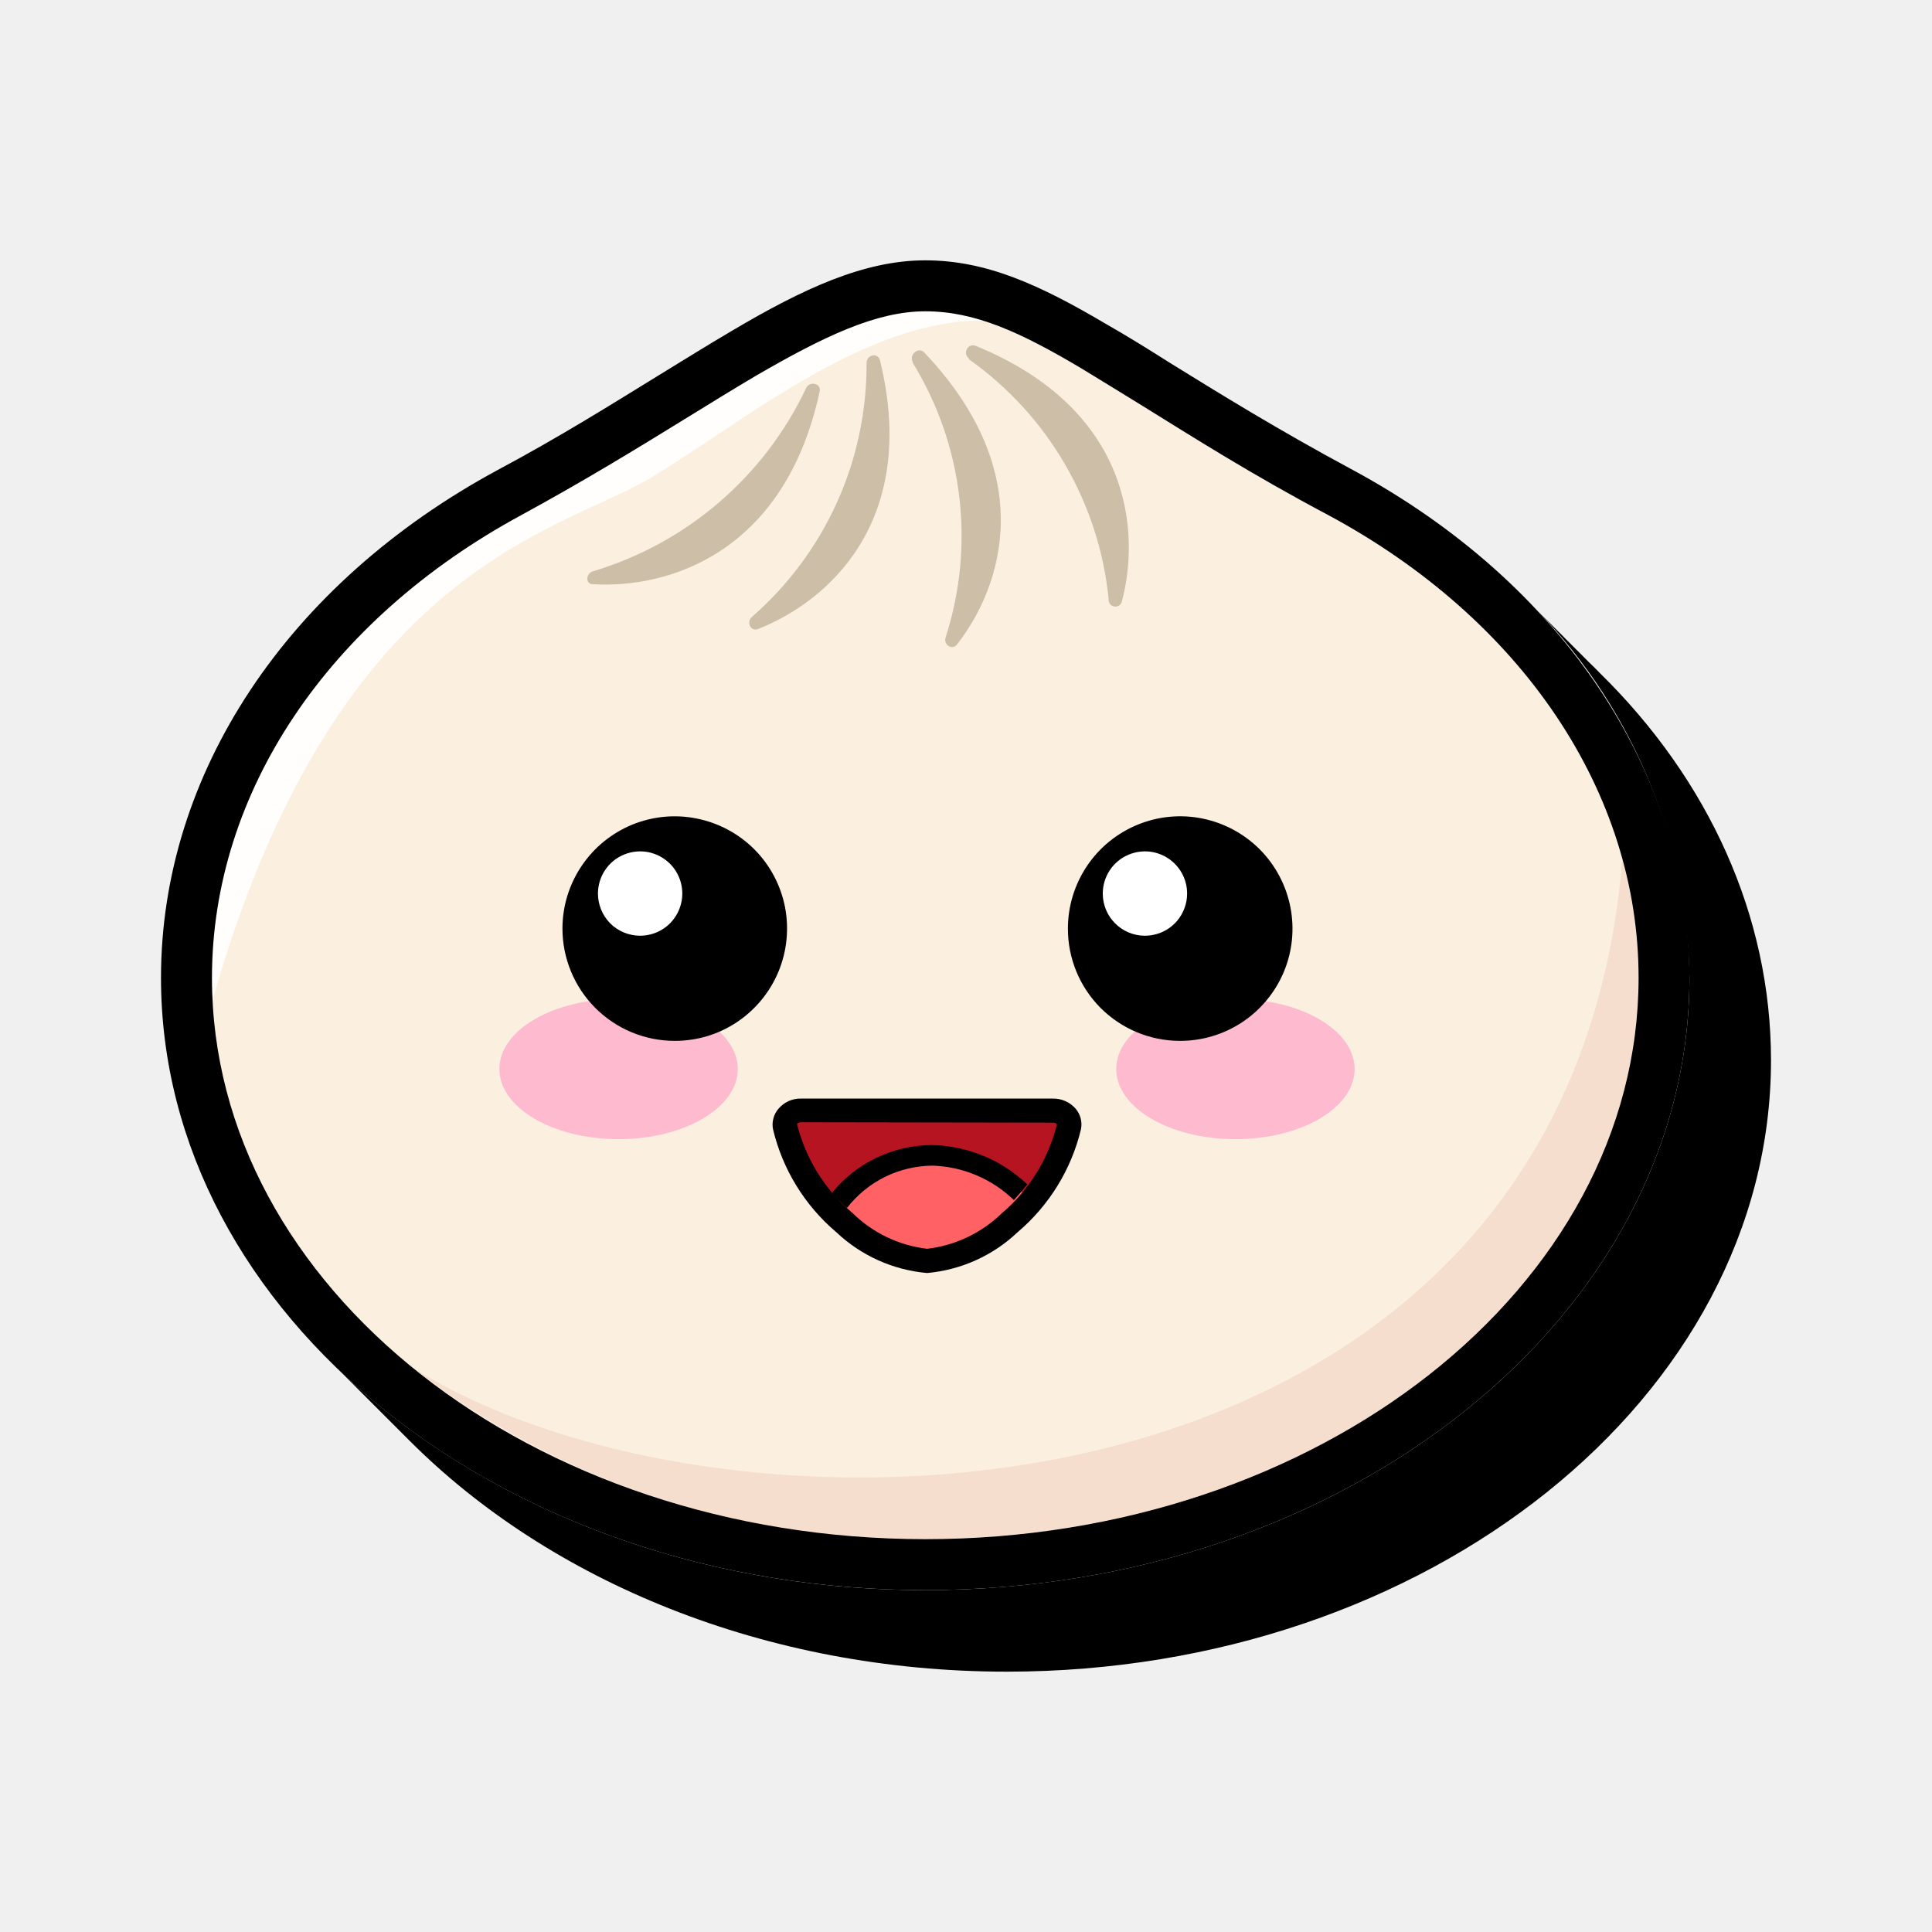
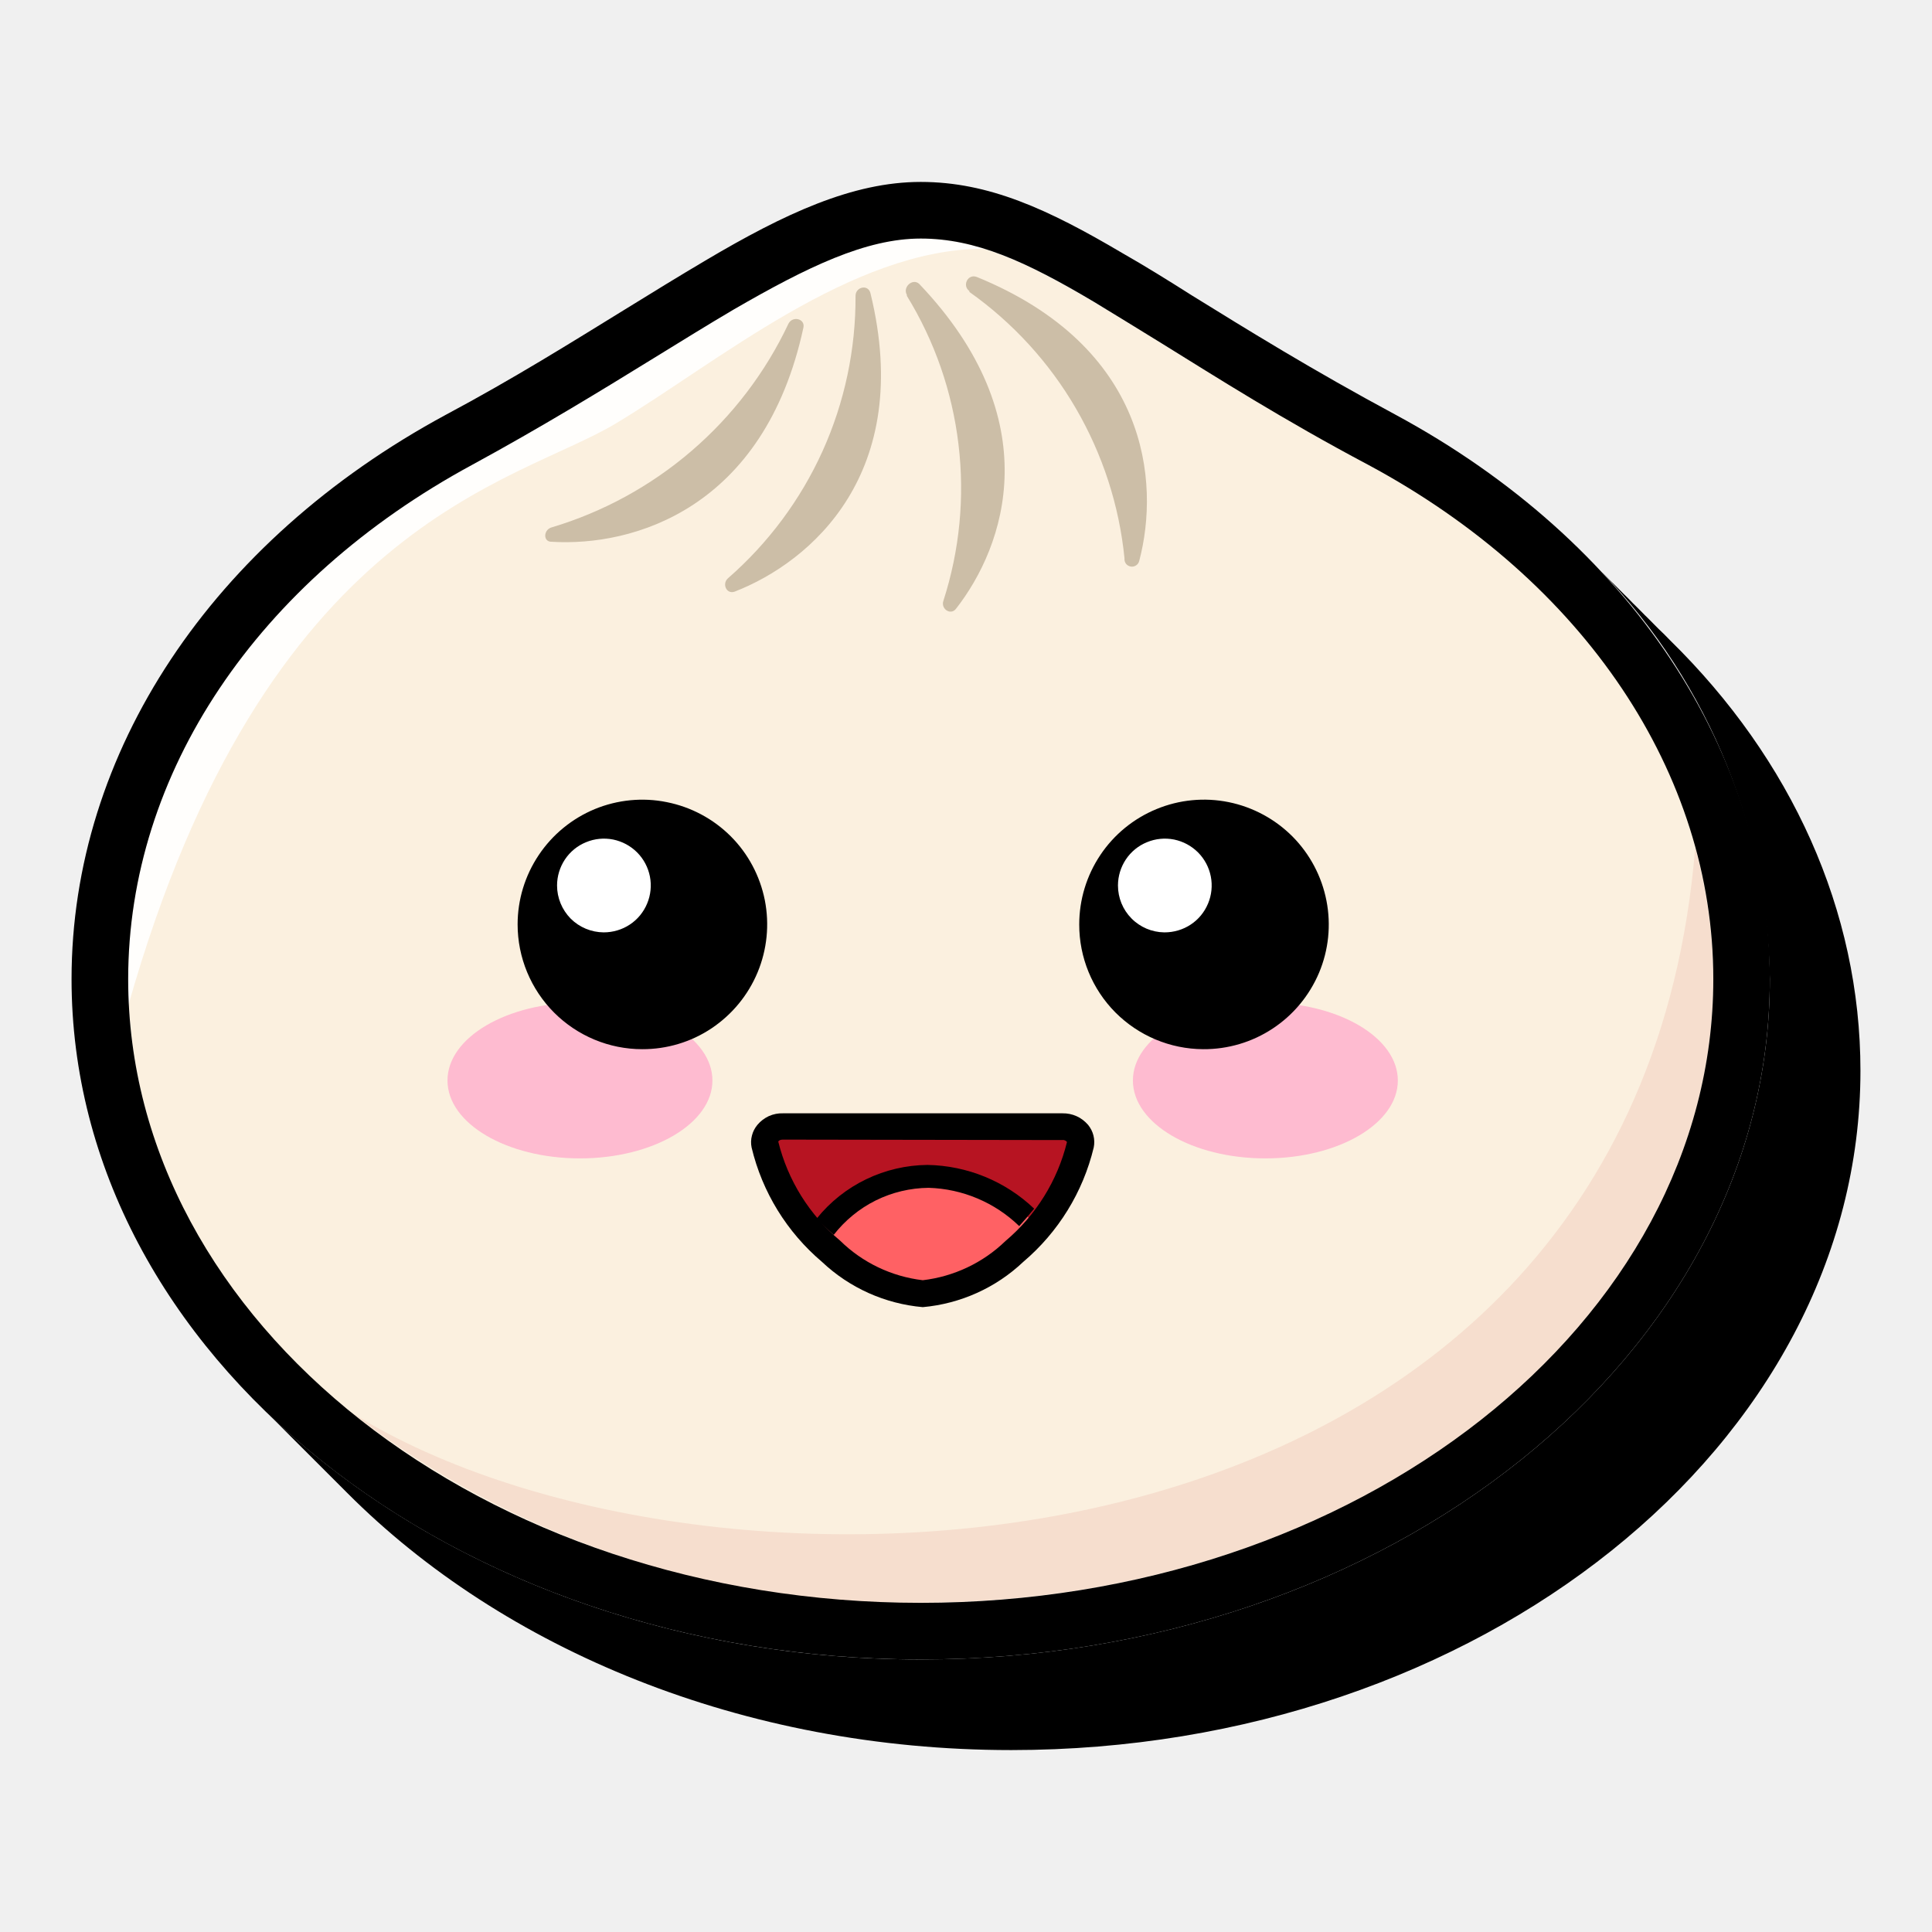
- <svg xmlns="http://www.w3.org/2000/svg" width="24" height="24" viewBox="0 0 24 24" fill="none">
+ <svg xmlns="http://www.w3.org/2000/svg" width="24" height="24" viewBox="1.2 1.2 21.6 21.6" fill="none">
  <path d="M19.871 8.358C19.83 8.315 19.787 8.272 19.744 8.232C19.701 8.191 19.661 8.146 19.618 8.105C19.575 8.065 19.534 8.019 19.491 7.978C19.448 7.938 19.408 7.892 19.365 7.852C19.322 7.811 19.281 7.766 19.238 7.725C19.195 7.685 19.154 7.639 19.111 7.599C19.068 7.558 19.028 7.513 18.985 7.472C20.241 8.706 20.96 10.385 20.987 12.146C20.987 16.34 16.729 19.753 11.494 19.753C8.562 19.753 5.939 18.682 4.195 17.004L4.322 17.13L4.448 17.257L4.575 17.384L4.701 17.51L4.828 17.637L4.954 17.763L5.081 17.89C6.823 19.639 9.504 20.766 12.506 20.766C17.742 20.766 22 17.353 22 13.171C22 11.383 21.23 9.69 19.871 8.358Z" fill="black" />
  <path d="M20.355 12.146C20.355 15.996 16.387 19.118 11.494 19.118C6.6 19.118 2.633 15.996 2.633 12.146C2.633 9.758 4.152 7.649 6.486 6.399C8.82 5.148 10.274 3.867 11.494 3.867C12.714 3.867 13.757 4.913 16.501 6.399C18.835 7.649 20.355 9.758 20.355 12.146Z" fill="#FBF0DF" />
  <path d="M20.355 12.146C20.353 11.651 20.285 11.159 20.152 10.682C19.461 19.113 9.177 19.518 5.134 16.996C6.952 18.405 9.194 19.153 11.494 19.118C16.38 19.118 20.355 15.991 20.355 12.146Z" fill="#F6DECE" />
  <path d="M8.084 5.935C9.215 5.257 10.719 3.983 12.197 3.981C11.97 3.907 11.733 3.869 11.494 3.867C10.881 3.867 10.228 4.183 9.405 4.659C9.119 4.827 8.823 5.011 8.509 5.204C7.919 5.568 7.243 5.981 6.484 6.394C4.073 7.697 2.633 9.847 2.633 12.146C2.633 12.247 2.633 12.348 2.633 12.447C4.167 7.027 6.954 6.614 8.084 5.935Z" fill="#FFFEFC" />
  <path fill-rule="evenodd" clip-rule="evenodd" d="M10.765 4.508C10.768 5.105 10.643 5.697 10.397 6.242C10.151 6.786 9.79 7.272 9.339 7.665C9.268 7.728 9.324 7.849 9.415 7.814C10.268 7.482 11.42 6.49 10.934 4.487C10.914 4.373 10.765 4.404 10.765 4.508ZM11.339 4.508C11.649 5.013 11.846 5.579 11.916 6.168C11.987 6.757 11.929 7.353 11.747 7.918C11.717 8.006 11.825 8.082 11.886 8.009C12.441 7.3 12.924 5.892 11.476 4.373C11.403 4.308 11.289 4.409 11.339 4.497V4.508ZM12.038 4.464C12.523 4.808 12.929 5.251 13.228 5.765C13.527 6.279 13.713 6.85 13.772 7.442C13.77 7.463 13.775 7.484 13.788 7.502C13.801 7.519 13.82 7.53 13.841 7.534C13.862 7.538 13.884 7.533 13.902 7.521C13.92 7.509 13.932 7.491 13.937 7.47C14.17 6.586 14.038 5.08 12.122 4.297C12.02 4.257 11.954 4.394 12.038 4.454V4.464ZM7.365 7.097C7.942 6.925 8.476 6.633 8.933 6.24C9.389 5.848 9.758 5.364 10.015 4.819C10.061 4.728 10.205 4.763 10.182 4.864C9.744 6.89 8.279 7.313 7.367 7.257C7.271 7.259 7.274 7.125 7.365 7.097Z" fill="#CCBEA7" />
  <path d="M11.494 19.753C6.258 19.753 2 16.34 2 12.146C2 9.614 3.565 7.252 6.185 5.837C6.944 5.432 7.595 5.024 8.175 4.667C8.494 4.47 8.795 4.285 9.086 4.113C9.975 3.586 10.734 3.234 11.494 3.234C12.253 3.234 12.916 3.538 13.747 4.029C14 4.173 14.253 4.33 14.524 4.502C15.155 4.892 15.866 5.333 16.803 5.837C19.423 7.252 20.987 9.611 20.987 12.146C20.987 16.34 16.729 19.753 11.494 19.753ZM11.494 3.867C10.881 3.867 10.228 4.183 9.405 4.659C9.119 4.827 8.823 5.011 8.509 5.204C7.919 5.568 7.243 5.981 6.484 6.394C4.073 7.697 2.633 9.847 2.633 12.146C2.633 15.991 6.608 19.12 11.494 19.12C16.38 19.12 20.355 15.991 20.355 12.146C20.355 9.847 18.914 7.697 16.501 6.399C15.544 5.892 14.797 5.416 14.193 5.042C13.916 4.872 13.663 4.715 13.433 4.576C12.666 4.12 12.106 3.867 11.494 3.867Z" fill="black" />
  <path d="M13.279 13.994C13.165 14.46 12.906 14.877 12.539 15.186C12.264 15.453 11.908 15.62 11.527 15.662C11.134 15.627 10.765 15.459 10.481 15.186C10.118 14.876 9.863 14.458 9.752 13.994C9.748 13.966 9.751 13.938 9.76 13.912C9.769 13.885 9.783 13.861 9.803 13.841C9.823 13.822 9.846 13.807 9.873 13.797C9.899 13.788 9.927 13.785 9.954 13.789H13.079C13.106 13.786 13.134 13.789 13.16 13.798C13.186 13.808 13.209 13.823 13.228 13.843C13.248 13.862 13.262 13.886 13.271 13.912C13.28 13.938 13.282 13.966 13.279 13.994Z" fill="#B71422" />
  <path d="M10.481 15.206C10.765 15.479 11.132 15.649 11.524 15.687C11.915 15.648 12.282 15.479 12.565 15.206C12.655 15.122 12.74 15.031 12.818 14.935C12.662 14.758 12.471 14.615 12.258 14.515C12.045 14.414 11.813 14.358 11.577 14.351C11.325 14.357 11.078 14.424 10.857 14.546C10.637 14.669 10.45 14.843 10.311 15.054C10.37 15.108 10.42 15.158 10.481 15.206Z" fill="#FF6164" />
  <path d="M10.521 15.006C10.647 14.844 10.808 14.712 10.991 14.621C11.175 14.53 11.377 14.482 11.582 14.48C11.961 14.491 12.323 14.644 12.595 14.908C12.653 14.844 12.709 14.778 12.762 14.713C12.44 14.406 12.014 14.232 11.57 14.224C11.332 14.226 11.098 14.281 10.884 14.384C10.67 14.487 10.481 14.637 10.332 14.822C10.392 14.887 10.455 14.948 10.521 15.006Z" fill="black" />
  <path d="M11.517 15.814C11.095 15.777 10.698 15.599 10.39 15.308C9.998 14.976 9.722 14.528 9.603 14.029C9.594 13.985 9.595 13.939 9.607 13.895C9.618 13.851 9.639 13.811 9.668 13.776C9.703 13.734 9.747 13.701 9.796 13.678C9.846 13.656 9.9 13.645 9.954 13.647H13.079C13.133 13.646 13.187 13.657 13.236 13.679C13.286 13.701 13.329 13.735 13.365 13.776C13.393 13.811 13.414 13.851 13.425 13.895C13.436 13.939 13.437 13.985 13.428 14.029C13.308 14.528 13.032 14.976 12.64 15.308C12.334 15.598 11.938 15.776 11.517 15.814ZM9.954 13.941C9.914 13.941 9.904 13.958 9.901 13.963C10.008 14.396 10.25 14.784 10.592 15.07C10.842 15.316 11.168 15.472 11.517 15.513C11.864 15.472 12.189 15.319 12.441 15.075C12.781 14.788 13.023 14.401 13.129 13.968C13.124 13.96 13.116 13.954 13.107 13.95C13.098 13.946 13.088 13.944 13.079 13.946L9.954 13.941Z" fill="black" />
  <path d="M15.347 14.151C16.165 14.151 16.828 13.761 16.828 13.28C16.828 12.799 16.165 12.409 15.347 12.409C14.529 12.409 13.866 12.799 13.866 13.28C13.866 13.761 14.529 14.151 15.347 14.151Z" fill="#FEBBD0" />
  <path d="M7.684 14.151C8.501 14.151 9.165 13.761 9.165 13.28C9.165 12.799 8.501 12.409 7.684 12.409C6.866 12.409 6.203 12.799 6.203 13.28C6.203 13.761 6.866 14.151 7.684 14.151Z" fill="#FEBBD0" />
  <path fill-rule="evenodd" clip-rule="evenodd" d="M8.38 12.93C8.656 12.931 8.926 12.85 9.155 12.697C9.385 12.543 9.564 12.326 9.67 12.071C9.776 11.816 9.804 11.536 9.751 11.265C9.697 10.994 9.565 10.745 9.37 10.55C9.175 10.355 8.926 10.222 8.655 10.168C8.385 10.113 8.104 10.141 7.849 10.246C7.594 10.352 7.376 10.531 7.223 10.76C7.069 10.99 6.987 11.259 6.987 11.535C6.987 11.905 7.134 12.259 7.395 12.521C7.656 12.782 8.01 12.93 8.38 12.93ZM14.651 12.93C14.927 12.932 15.198 12.852 15.428 12.7C15.659 12.548 15.839 12.331 15.947 12.076C16.054 11.822 16.083 11.541 16.03 11.27C15.977 10.998 15.845 10.749 15.651 10.553C15.456 10.357 15.207 10.223 14.937 10.168C14.666 10.113 14.385 10.14 14.129 10.246C13.874 10.351 13.655 10.53 13.502 10.759C13.348 10.989 13.266 11.259 13.266 11.535C13.265 11.904 13.411 12.258 13.67 12.519C13.93 12.78 14.282 12.928 14.651 12.93Z" fill="black" />
  <path fill-rule="evenodd" clip-rule="evenodd" d="M7.949 11.624C8.053 11.624 8.155 11.594 8.241 11.537C8.328 11.48 8.395 11.398 8.435 11.302C8.475 11.207 8.486 11.101 8.466 10.999C8.446 10.898 8.397 10.804 8.323 10.73C8.25 10.657 8.157 10.607 8.055 10.586C7.953 10.566 7.848 10.576 7.752 10.616C7.656 10.655 7.574 10.722 7.516 10.809C7.459 10.895 7.428 10.996 7.428 11.1C7.428 11.239 7.483 11.371 7.58 11.47C7.678 11.568 7.811 11.623 7.949 11.624ZM14.22 11.624C14.324 11.624 14.426 11.594 14.512 11.537C14.599 11.48 14.666 11.398 14.706 11.302C14.746 11.207 14.757 11.101 14.737 10.999C14.717 10.898 14.668 10.804 14.594 10.73C14.521 10.657 14.428 10.607 14.326 10.586C14.224 10.566 14.119 10.576 14.023 10.616C13.927 10.655 13.845 10.722 13.787 10.809C13.73 10.895 13.699 10.996 13.699 11.1C13.699 11.238 13.753 11.37 13.85 11.468C13.946 11.566 14.078 11.622 14.215 11.624H14.22Z" fill="white" />
</svg>
